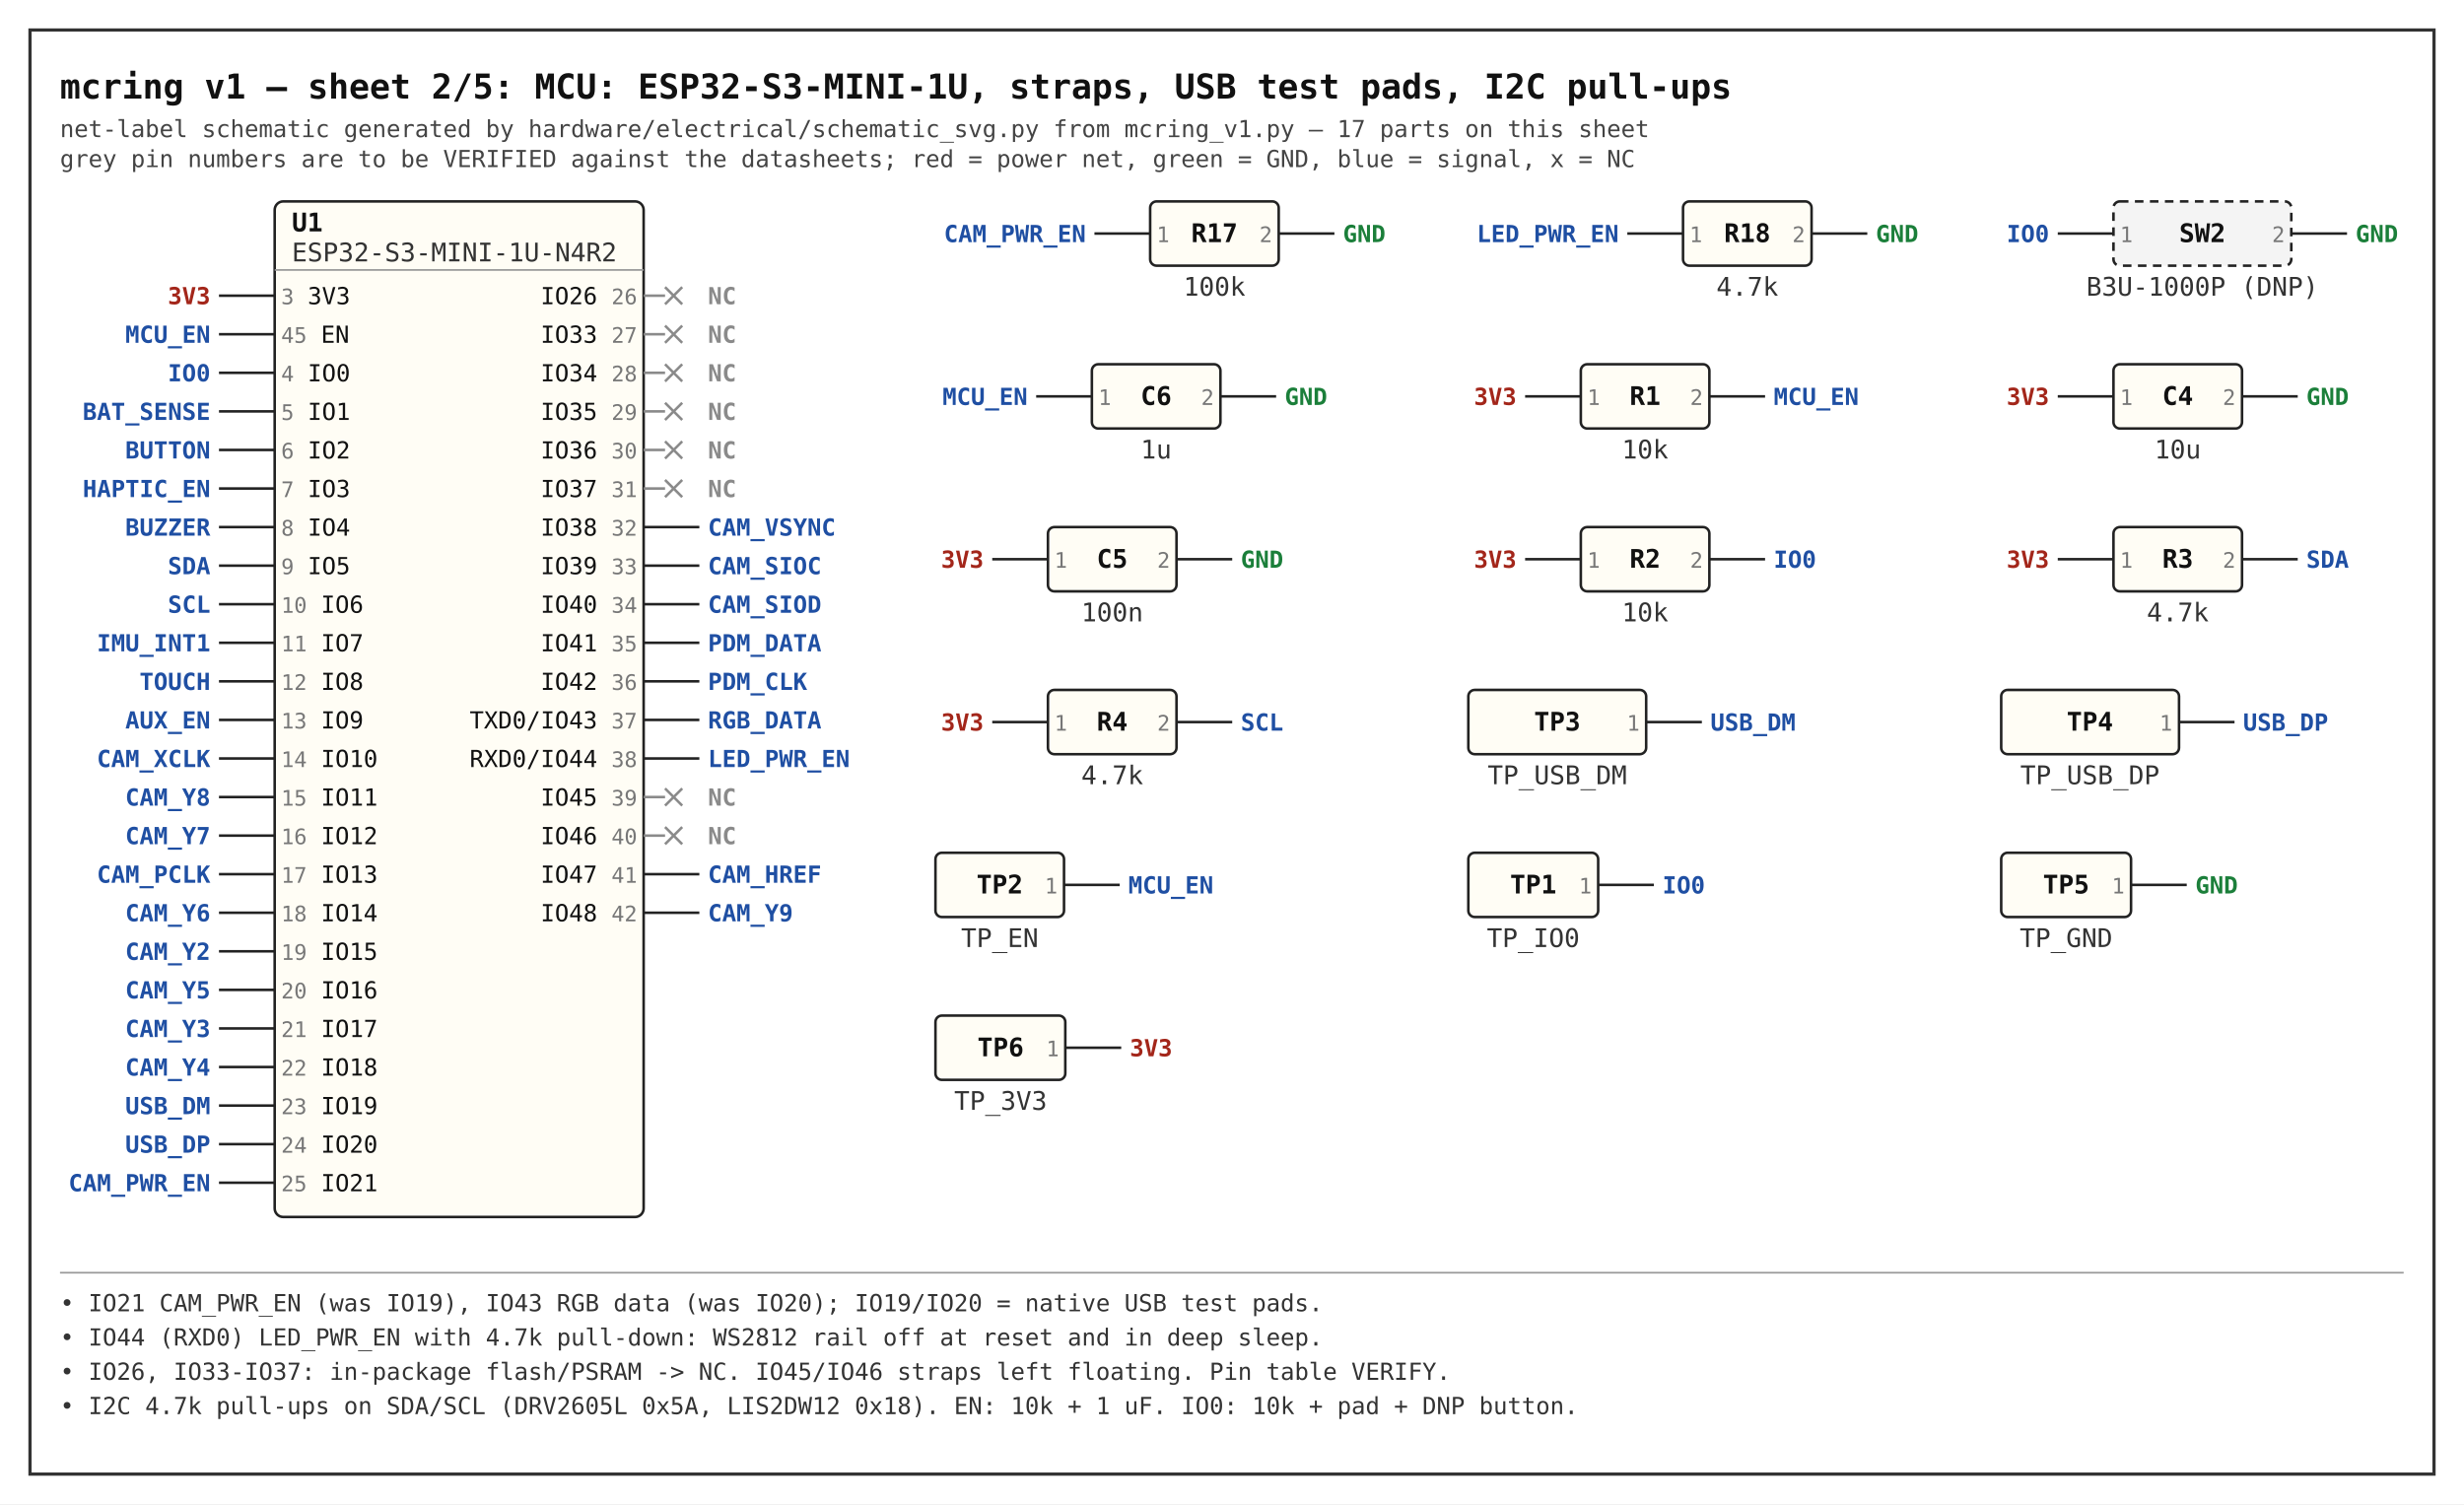
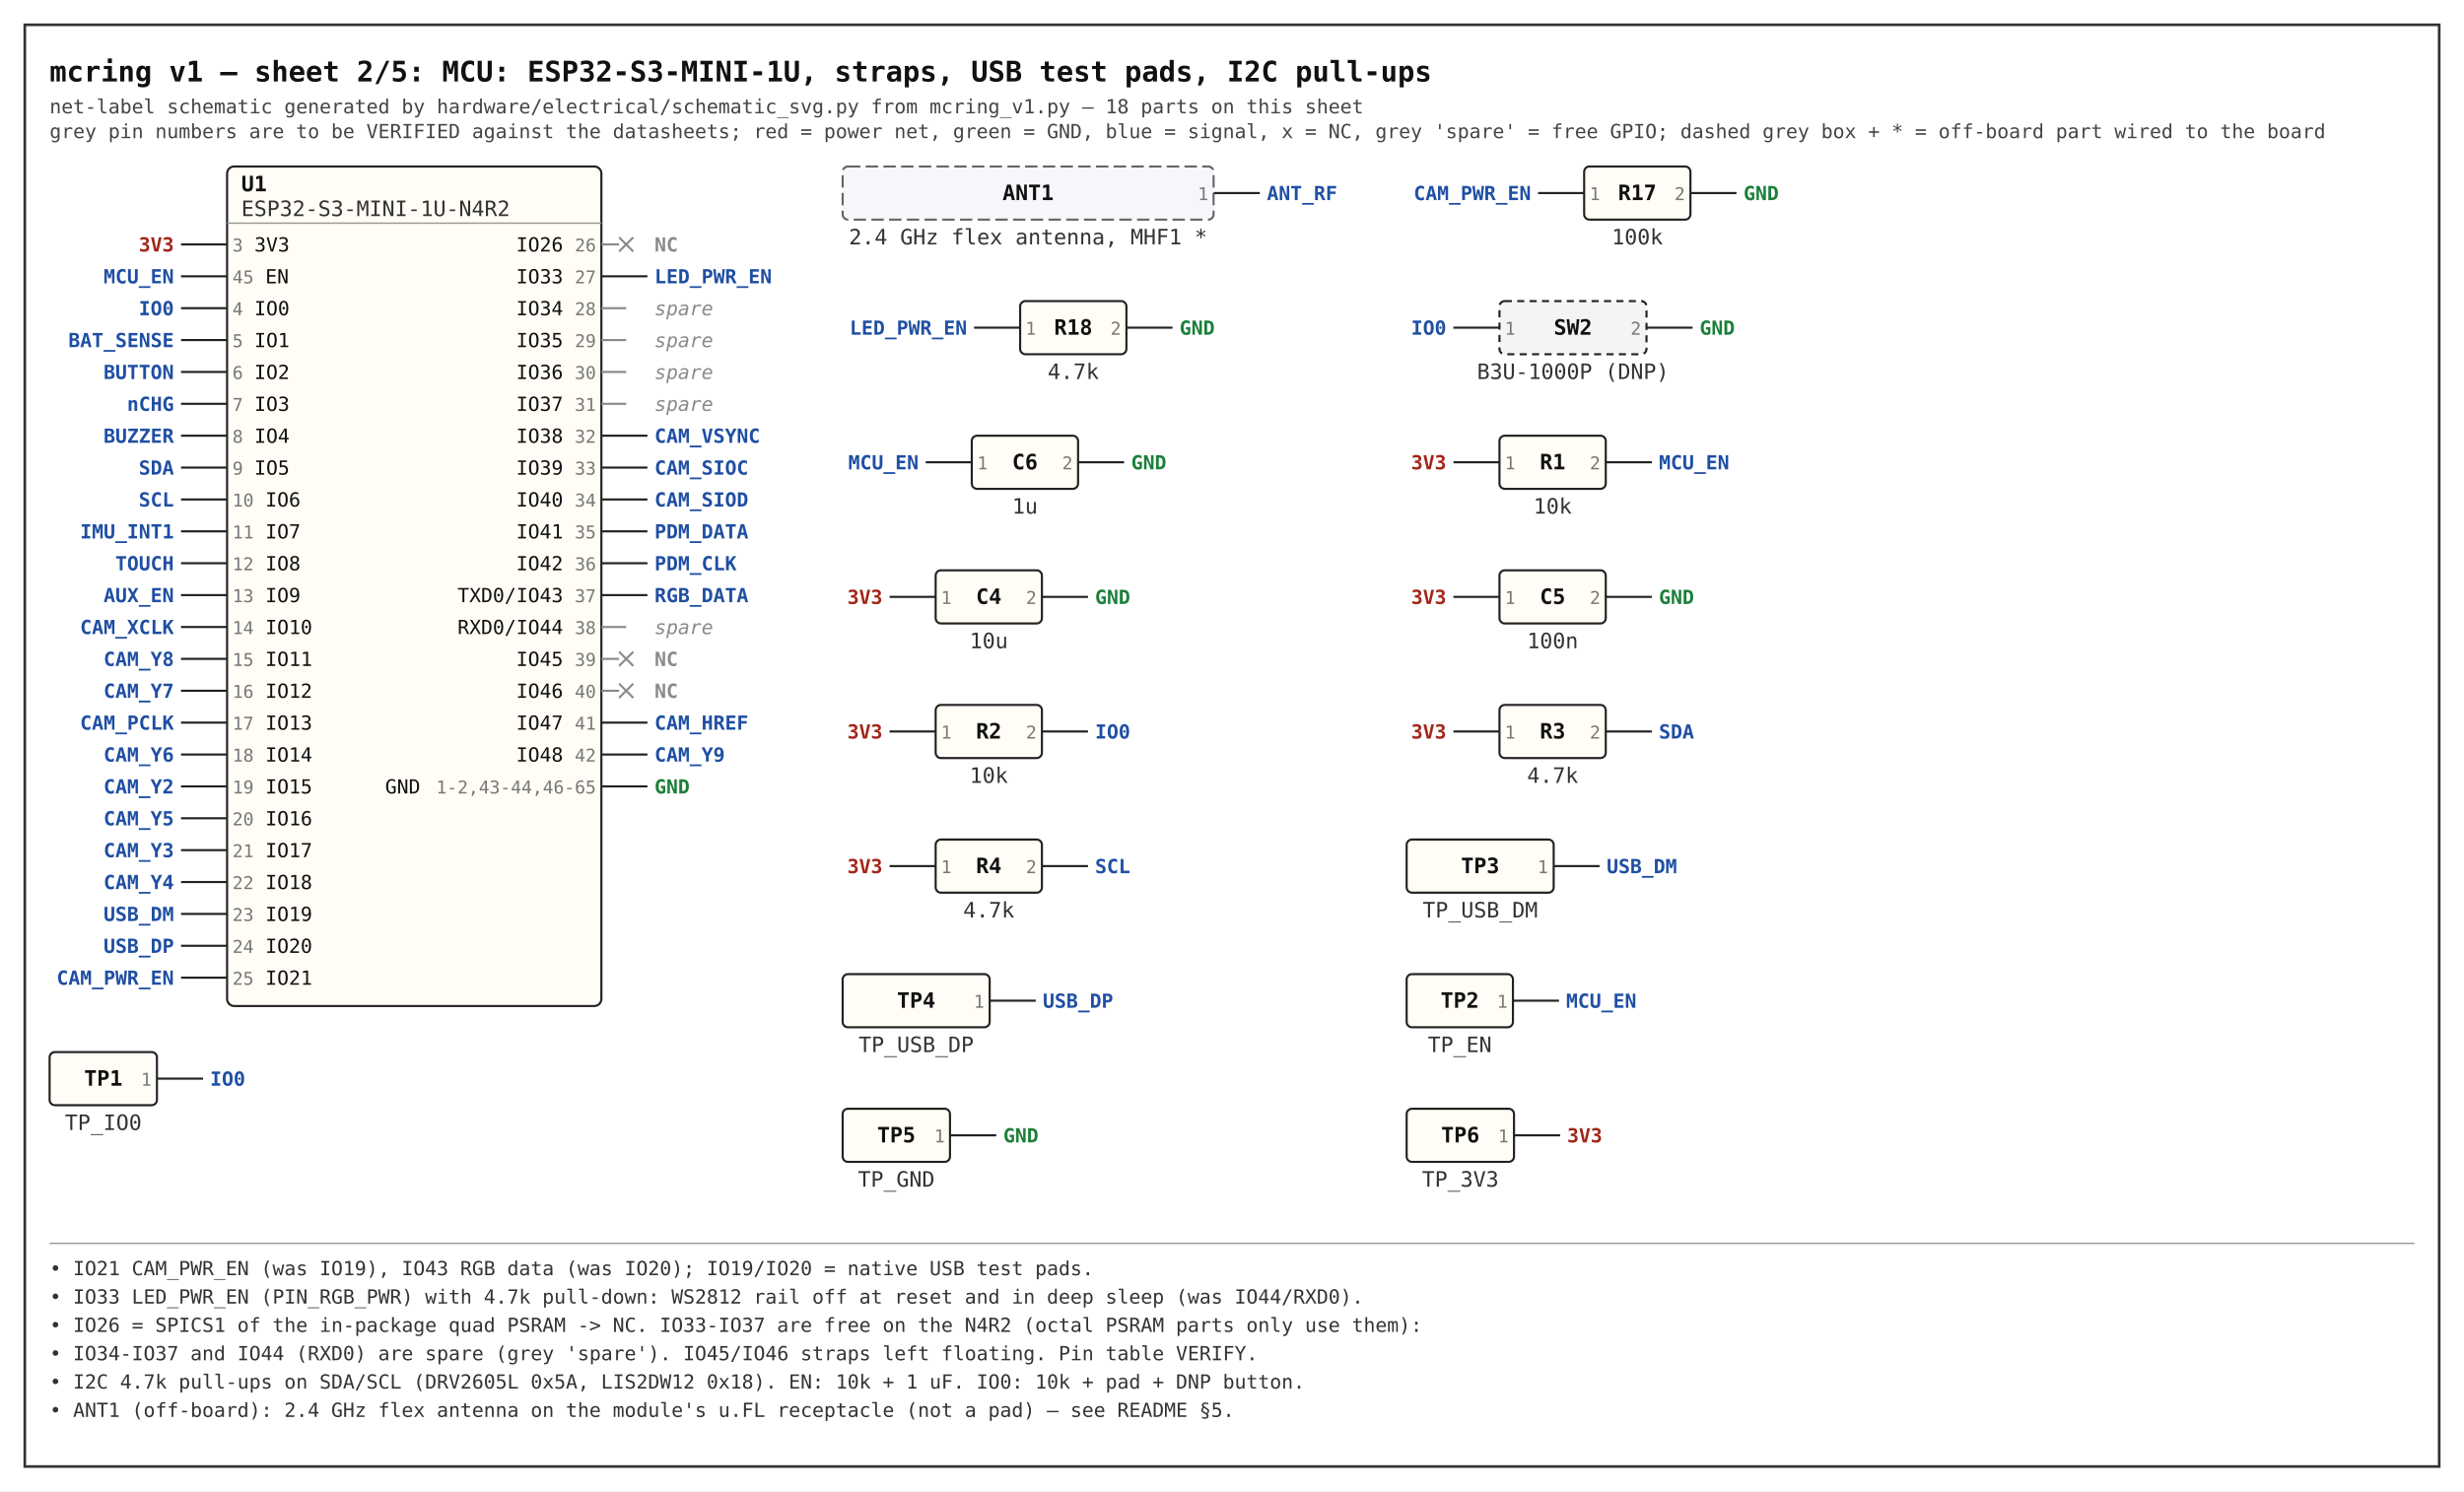
- <svg xmlns="http://www.w3.org/2000/svg" width="1150" height="702" viewBox="0 0 1150 702" font-family="DejaVu Sans Mono, Menlo, Consolas, monospace">
-   <style>.box{fill:#fffdf5;stroke:#222;stroke-width:1.2} .box.dnp{stroke-dasharray:4 3;fill:#f4f4f4}.sep{stroke:#999;stroke-width:0.8} .wire{stroke:#222;stroke-width:1.2} .wire.nc{stroke:#8a8a8a}.ref{font-size:12px;font-weight:bold;fill:#111} .val{font-size:12px;fill:#333}.pin{font-size:11px;fill:#111} .num{font-size:10px;fill:#777}.net{font-size:11px;font-weight:bold} .title{font-size:16px;font-weight:bold;fill:#111}.sub{font-size:11px;fill:#444} .note{font-size:11px;fill:#333}</style>
-   <rect x="0" y="0" width="1150" height="702" fill="#ffffff" />
-   <rect x="14.0" y="14.0" width="1122" height="674" fill="none" stroke="#333" stroke-width="1.5" />
+ <svg xmlns="http://www.w3.org/2000/svg" width="1391" height="842" viewBox="0 0 1391 842" font-family="DejaVu Sans Mono, Menlo, Consolas, monospace">
+   <style>.box{fill:#fffdf5;stroke:#222;stroke-width:1.2} .box.dnp{stroke-dasharray:4 3;fill:#f4f4f4}.box.offboard{stroke-dasharray:7 3;stroke:#666;fill:#f7f7fb} .net.spare{font-weight:normal;font-style:italic}.sep{stroke:#999;stroke-width:0.8} .wire{stroke:#222;stroke-width:1.2} .wire.nc{stroke:#8a8a8a}.ref{font-size:12px;font-weight:bold;fill:#111} .val{font-size:12px;fill:#333}.pin{font-size:11px;fill:#111} .num{font-size:10px;fill:#777}.net{font-size:11px;font-weight:bold} .title{font-size:16px;font-weight:bold;fill:#111}.sub{font-size:11px;fill:#444} .note{font-size:11px;fill:#333}</style>
+   <rect x="0" y="0" width="1391" height="842" fill="#ffffff" />
+   <rect x="14.0" y="14.0" width="1363" height="814" fill="none" stroke="#333" stroke-width="1.5" />
  <text x="28" y="46" class="title">mcring v1 — sheet 2/5: MCU: ESP32-S3-MINI-1U, straps, USB test pads, I2C pull-ups</text>
-   <text x="28" y="64" class="sub">net-label schematic generated by hardware/electrical/schematic_svg.py from mcring_v1.py — 17 parts on this sheet</text>
-   <text x="28" y="78" class="sub">grey pin numbers are to be VERIFIED against the datasheets; red = power net, green = GND, blue = signal, x = NC</text>
-   <rect x="128.2" y="94.0" width="172.2" height="474.0" rx="4" class="box" />
+   <text x="28" y="64" class="sub">net-label schematic generated by hardware/electrical/schematic_svg.py from mcring_v1.py — 18 parts on this sheet</text>
+   <text x="28" y="78" class="sub">grey pin numbers are to be VERIFIED against the datasheets; red = power net, green = GND, blue = signal, x = NC, grey 'spare' = free GPIO; dashed grey box + * = off-board part wired to the board</text>
+   <rect x="128.2" y="94.0" width="211.3" height="474.0" rx="4" class="box" />
  <text x="136.2" y="108.0" class="ref">U1</text>
  <text x="136.2" y="122.0" class="val">ESP32-S3-MINI-1U-N4R2</text>
-   <line x1="128.2" y1="126.0" x2="300.4" y2="126.0" class="sep" />
+   <line x1="128.2" y1="126.0" x2="339.5" y2="126.0" class="sep" />
  <line x1="128.2" y1="138.0" x2="102.2" y2="138.0" class="wire" />
  <text x="98.2" y="142.0" class="net" fill="#a3261a" text-anchor="end">3V3</text>
  <text x="131.2" y="142.0" class="num">3</text>
  <text x="143.6" y="142.0" class="pin">3V3</text>
  <line x1="128.2" y1="156.0" x2="102.2" y2="156.0" class="wire" />
  <text x="98.2" y="160.0" class="net" fill="#1f4fa3" text-anchor="end">MCU_EN</text>
  <text x="131.2" y="160.0" class="num">45</text>
  <text x="149.8" y="160.0" class="pin">EN</text>
  <line x1="128.2" y1="174.0" x2="102.2" y2="174.0" class="wire" />
  <text x="98.2" y="178.0" class="net" fill="#1f4fa3" text-anchor="end">IO0</text>
  <text x="131.2" y="178.0" class="num">4</text>
  <text x="143.6" y="178.0" class="pin">IO0</text>
  <line x1="128.2" y1="192.0" x2="102.2" y2="192.0" class="wire" />
  <text x="98.2" y="196.0" class="net" fill="#1f4fa3" text-anchor="end">BAT_SENSE</text>
  <text x="131.2" y="196.0" class="num">5</text>
  <text x="143.6" y="196.0" class="pin">IO1</text>
  <line x1="128.2" y1="210.0" x2="102.2" y2="210.0" class="wire" />
  <text x="98.2" y="214.0" class="net" fill="#1f4fa3" text-anchor="end">BUTTON</text>
  <text x="131.2" y="214.0" class="num">6</text>
  <text x="143.6" y="214.0" class="pin">IO2</text>
  <line x1="128.2" y1="228.0" x2="102.2" y2="228.0" class="wire" />
-   <text x="98.2" y="232.0" class="net" fill="#1f4fa3" text-anchor="end">HAPTIC_EN</text>
+   <text x="98.2" y="232.0" class="net" fill="#1f4fa3" text-anchor="end">nCHG</text>
  <text x="131.2" y="232.0" class="num">7</text>
  <text x="143.6" y="232.0" class="pin">IO3</text>
  <line x1="128.2" y1="246.0" x2="102.2" y2="246.0" class="wire" />
  <text x="98.2" y="250.0" class="net" fill="#1f4fa3" text-anchor="end">BUZZER</text>
  <text x="131.2" y="250.0" class="num">8</text>
  <text x="143.6" y="250.0" class="pin">IO4</text>
  <line x1="128.2" y1="264.0" x2="102.2" y2="264.0" class="wire" />
  <text x="98.2" y="268.0" class="net" fill="#1f4fa3" text-anchor="end">SDA</text>
  <text x="131.2" y="268.0" class="num">9</text>
  <text x="143.6" y="268.0" class="pin">IO5</text>
  <line x1="128.2" y1="282.0" x2="102.2" y2="282.0" class="wire" />
  <text x="98.2" y="286.0" class="net" fill="#1f4fa3" text-anchor="end">SCL</text>
  <text x="131.2" y="286.0" class="num">10</text>
  <text x="149.8" y="286.0" class="pin">IO6</text>
  <line x1="128.2" y1="300.0" x2="102.2" y2="300.0" class="wire" />
  <text x="98.2" y="304.0" class="net" fill="#1f4fa3" text-anchor="end">IMU_INT1</text>
  <text x="131.2" y="304.0" class="num">11</text>
  <text x="149.8" y="304.0" class="pin">IO7</text>
  <line x1="128.2" y1="318.0" x2="102.2" y2="318.0" class="wire" />
  <text x="98.2" y="322.0" class="net" fill="#1f4fa3" text-anchor="end">TOUCH</text>
  <text x="131.2" y="322.0" class="num">12</text>
  <text x="149.8" y="322.0" class="pin">IO8</text>
  <line x1="128.2" y1="336.0" x2="102.2" y2="336.0" class="wire" />
  <text x="98.2" y="340.0" class="net" fill="#1f4fa3" text-anchor="end">AUX_EN</text>
  <text x="131.2" y="340.0" class="num">13</text>
  <text x="149.8" y="340.0" class="pin">IO9</text>
  <line x1="128.2" y1="354.0" x2="102.2" y2="354.0" class="wire" />
  <text x="98.2" y="358.0" class="net" fill="#1f4fa3" text-anchor="end">CAM_XCLK</text>
  <text x="131.2" y="358.0" class="num">14</text>
  <text x="149.8" y="358.0" class="pin">IO10</text>
  <line x1="128.2" y1="372.0" x2="102.2" y2="372.0" class="wire" />
  <text x="98.2" y="376.0" class="net" fill="#1f4fa3" text-anchor="end">CAM_Y8</text>
  <text x="131.2" y="376.0" class="num">15</text>
  <text x="149.8" y="376.0" class="pin">IO11</text>
  <line x1="128.2" y1="390.0" x2="102.2" y2="390.0" class="wire" />
  <text x="98.2" y="394.0" class="net" fill="#1f4fa3" text-anchor="end">CAM_Y7</text>
  <text x="131.2" y="394.0" class="num">16</text>
  <text x="149.8" y="394.0" class="pin">IO12</text>
  <line x1="128.2" y1="408.0" x2="102.2" y2="408.0" class="wire" />
  <text x="98.2" y="412.0" class="net" fill="#1f4fa3" text-anchor="end">CAM_PCLK</text>
  <text x="131.2" y="412.0" class="num">17</text>
  <text x="149.8" y="412.0" class="pin">IO13</text>
  <line x1="128.2" y1="426.0" x2="102.2" y2="426.0" class="wire" />
  <text x="98.2" y="430.0" class="net" fill="#1f4fa3" text-anchor="end">CAM_Y6</text>
  <text x="131.2" y="430.0" class="num">18</text>
  <text x="149.8" y="430.0" class="pin">IO14</text>
  <line x1="128.2" y1="444.0" x2="102.2" y2="444.0" class="wire" />
  <text x="98.2" y="448.0" class="net" fill="#1f4fa3" text-anchor="end">CAM_Y2</text>
  <text x="131.2" y="448.0" class="num">19</text>
  <text x="149.8" y="448.0" class="pin">IO15</text>
  <line x1="128.2" y1="462.0" x2="102.2" y2="462.0" class="wire" />
  <text x="98.2" y="466.0" class="net" fill="#1f4fa3" text-anchor="end">CAM_Y5</text>
  <text x="131.2" y="466.0" class="num">20</text>
  <text x="149.8" y="466.0" class="pin">IO16</text>
  <line x1="128.2" y1="480.0" x2="102.2" y2="480.0" class="wire" />
  <text x="98.2" y="484.0" class="net" fill="#1f4fa3" text-anchor="end">CAM_Y3</text>
  <text x="131.2" y="484.0" class="num">21</text>
  <text x="149.8" y="484.0" class="pin">IO17</text>
  <line x1="128.2" y1="498.0" x2="102.2" y2="498.0" class="wire" />
  <text x="98.2" y="502.0" class="net" fill="#1f4fa3" text-anchor="end">CAM_Y4</text>
  <text x="131.2" y="502.0" class="num">22</text>
  <text x="149.8" y="502.0" class="pin">IO18</text>
  <line x1="128.2" y1="516.0" x2="102.2" y2="516.0" class="wire" />
  <text x="98.2" y="520.0" class="net" fill="#1f4fa3" text-anchor="end">USB_DM</text>
  <text x="131.2" y="520.0" class="num">23</text>
  <text x="149.8" y="520.0" class="pin">IO19</text>
  <line x1="128.2" y1="534.0" x2="102.2" y2="534.0" class="wire" />
  <text x="98.2" y="538.0" class="net" fill="#1f4fa3" text-anchor="end">USB_DP</text>
  <text x="131.2" y="538.0" class="num">24</text>
  <text x="149.8" y="538.0" class="pin">IO20</text>
  <line x1="128.2" y1="552.0" x2="102.2" y2="552.0" class="wire" />
  <text x="98.2" y="556.0" class="net" fill="#1f4fa3" text-anchor="end">CAM_PWR_EN</text>
  <text x="131.2" y="556.0" class="num">25</text>
  <text x="149.8" y="556.0" class="pin">IO21</text>
-   <line x1="300.4" y1="138.0" x2="310.4" y2="138.0" class="wire nc" />
-   <line x1="310.4" y1="134.0" x2="318.4" y2="142.0" class="wire nc" />
-   <line x1="310.4" y1="142.0" x2="318.4" y2="134.0" class="wire nc" />
-   <text x="330.4" y="142.0" class="net" fill="#8a8a8a" text-anchor="start">NC</text>
-   <text x="297.4" y="142.0" class="num" text-anchor="end">26</text>
-   <text x="278.8" y="142.0" class="pin" text-anchor="end">IO26</text>
-   <line x1="300.4" y1="156.0" x2="310.4" y2="156.0" class="wire nc" />
-   <line x1="310.4" y1="152.0" x2="318.4" y2="160.0" class="wire nc" />
-   <line x1="310.4" y1="160.0" x2="318.4" y2="152.0" class="wire nc" />
-   <text x="330.4" y="160.0" class="net" fill="#8a8a8a" text-anchor="start">NC</text>
-   <text x="297.4" y="160.0" class="num" text-anchor="end">27</text>
-   <text x="278.8" y="160.0" class="pin" text-anchor="end">IO33</text>
-   <line x1="300.4" y1="174.0" x2="310.4" y2="174.0" class="wire nc" />
-   <line x1="310.4" y1="170.0" x2="318.4" y2="178.0" class="wire nc" />
-   <line x1="310.4" y1="178.0" x2="318.4" y2="170.0" class="wire nc" />
-   <text x="330.4" y="178.0" class="net" fill="#8a8a8a" text-anchor="start">NC</text>
-   <text x="297.4" y="178.0" class="num" text-anchor="end">28</text>
-   <text x="278.8" y="178.0" class="pin" text-anchor="end">IO34</text>
-   <line x1="300.4" y1="192.0" x2="310.4" y2="192.0" class="wire nc" />
-   <line x1="310.4" y1="188.0" x2="318.4" y2="196.0" class="wire nc" />
-   <line x1="310.4" y1="196.0" x2="318.4" y2="188.0" class="wire nc" />
-   <text x="330.4" y="196.0" class="net" fill="#8a8a8a" text-anchor="start">NC</text>
-   <text x="297.4" y="196.0" class="num" text-anchor="end">29</text>
-   <text x="278.8" y="196.0" class="pin" text-anchor="end">IO35</text>
-   <line x1="300.4" y1="210.0" x2="310.4" y2="210.0" class="wire nc" />
-   <line x1="310.4" y1="206.0" x2="318.4" y2="214.0" class="wire nc" />
-   <line x1="310.4" y1="214.0" x2="318.4" y2="206.0" class="wire nc" />
-   <text x="330.4" y="214.0" class="net" fill="#8a8a8a" text-anchor="start">NC</text>
-   <text x="297.4" y="214.0" class="num" text-anchor="end">30</text>
-   <text x="278.8" y="214.0" class="pin" text-anchor="end">IO36</text>
-   <line x1="300.4" y1="228.0" x2="310.4" y2="228.0" class="wire nc" />
-   <line x1="310.4" y1="224.0" x2="318.4" y2="232.0" class="wire nc" />
-   <line x1="310.4" y1="232.0" x2="318.4" y2="224.0" class="wire nc" />
-   <text x="330.4" y="232.0" class="net" fill="#8a8a8a" text-anchor="start">NC</text>
-   <text x="297.4" y="232.0" class="num" text-anchor="end">31</text>
-   <text x="278.8" y="232.0" class="pin" text-anchor="end">IO37</text>
-   <line x1="300.4" y1="246.0" x2="326.4" y2="246.0" class="wire" />
-   <text x="330.4" y="250.0" class="net" fill="#1f4fa3" text-anchor="start">CAM_VSYNC</text>
-   <text x="297.4" y="250.0" class="num" text-anchor="end">32</text>
-   <text x="278.8" y="250.0" class="pin" text-anchor="end">IO38</text>
-   <line x1="300.4" y1="264.0" x2="326.4" y2="264.0" class="wire" />
-   <text x="330.4" y="268.0" class="net" fill="#1f4fa3" text-anchor="start">CAM_SIOC</text>
-   <text x="297.4" y="268.0" class="num" text-anchor="end">33</text>
-   <text x="278.8" y="268.0" class="pin" text-anchor="end">IO39</text>
-   <line x1="300.4" y1="282.0" x2="326.4" y2="282.0" class="wire" />
-   <text x="330.4" y="286.0" class="net" fill="#1f4fa3" text-anchor="start">CAM_SIOD</text>
-   <text x="297.4" y="286.0" class="num" text-anchor="end">34</text>
-   <text x="278.8" y="286.0" class="pin" text-anchor="end">IO40</text>
-   <line x1="300.4" y1="300.0" x2="326.4" y2="300.0" class="wire" />
-   <text x="330.4" y="304.0" class="net" fill="#1f4fa3" text-anchor="start">PDM_DATA</text>
-   <text x="297.4" y="304.0" class="num" text-anchor="end">35</text>
-   <text x="278.8" y="304.0" class="pin" text-anchor="end">IO41</text>
-   <line x1="300.4" y1="318.0" x2="326.4" y2="318.0" class="wire" />
-   <text x="330.4" y="322.0" class="net" fill="#1f4fa3" text-anchor="start">PDM_CLK</text>
-   <text x="297.4" y="322.0" class="num" text-anchor="end">36</text>
-   <text x="278.8" y="322.0" class="pin" text-anchor="end">IO42</text>
-   <line x1="300.4" y1="336.0" x2="326.4" y2="336.0" class="wire" />
-   <text x="330.4" y="340.0" class="net" fill="#1f4fa3" text-anchor="start">RGB_DATA</text>
-   <text x="297.4" y="340.0" class="num" text-anchor="end">37</text>
-   <text x="278.8" y="340.0" class="pin" text-anchor="end">TXD0/IO43</text>
-   <line x1="300.4" y1="354.0" x2="326.4" y2="354.0" class="wire" />
-   <text x="330.4" y="358.0" class="net" fill="#1f4fa3" text-anchor="start">LED_PWR_EN</text>
-   <text x="297.4" y="358.0" class="num" text-anchor="end">38</text>
-   <text x="278.8" y="358.0" class="pin" text-anchor="end">RXD0/IO44</text>
-   <line x1="300.4" y1="372.0" x2="310.4" y2="372.0" class="wire nc" />
-   <line x1="310.4" y1="368.0" x2="318.4" y2="376.0" class="wire nc" />
-   <line x1="310.4" y1="376.0" x2="318.4" y2="368.0" class="wire nc" />
-   <text x="330.4" y="376.0" class="net" fill="#8a8a8a" text-anchor="start">NC</text>
-   <text x="297.4" y="376.0" class="num" text-anchor="end">39</text>
-   <text x="278.8" y="376.0" class="pin" text-anchor="end">IO45</text>
-   <line x1="300.4" y1="390.0" x2="310.4" y2="390.0" class="wire nc" />
-   <line x1="310.4" y1="386.0" x2="318.4" y2="394.0" class="wire nc" />
-   <line x1="310.4" y1="394.0" x2="318.4" y2="386.0" class="wire nc" />
-   <text x="330.4" y="394.0" class="net" fill="#8a8a8a" text-anchor="start">NC</text>
-   <text x="297.4" y="394.0" class="num" text-anchor="end">40</text>
-   <text x="278.8" y="394.0" class="pin" text-anchor="end">IO46</text>
-   <line x1="300.4" y1="408.0" x2="326.4" y2="408.0" class="wire" />
-   <text x="330.4" y="412.0" class="net" fill="#1f4fa3" text-anchor="start">CAM_HREF</text>
-   <text x="297.4" y="412.0" class="num" text-anchor="end">41</text>
-   <text x="278.8" y="412.0" class="pin" text-anchor="end">IO47</text>
-   <line x1="300.4" y1="426.0" x2="326.4" y2="426.0" class="wire" />
-   <text x="330.4" y="430.0" class="net" fill="#1f4fa3" text-anchor="start">CAM_Y9</text>
-   <text x="297.4" y="430.0" class="num" text-anchor="end">42</text>
-   <text x="278.8" y="430.0" class="pin" text-anchor="end">IO48</text>
-   <rect x="737.8" y="170.0" width="60.0" height="30" rx="3" class="box" />
-   <text x="767.8" y="189.0" class="ref" text-anchor="middle">R1</text>
-   <text x="767.8" y="214.0" class="val" text-anchor="middle">10k</text>
-   <line x1="737.8" y1="185.0" x2="711.8" y2="185.0" class="wire" />
-   <text x="707.8" y="189.0" class="net" fill="#a3261a" text-anchor="end">3V3</text>
-   <text x="740.8" y="189.0" class="num">1</text>
-   <line x1="797.8" y1="185.0" x2="823.8" y2="185.0" class="wire" />
-   <text x="827.8" y="189.0" class="net" fill="#1f4fa3" text-anchor="start">MCU_EN</text>
-   <text x="794.8" y="189.0" class="num" text-anchor="end">2</text>
-   <rect x="509.6" y="170.0" width="60.0" height="30" rx="3" class="box" />
-   <text x="539.6" y="189.0" class="ref" text-anchor="middle">C6</text>
-   <text x="539.6" y="214.0" class="val" text-anchor="middle">1u</text>
-   <line x1="509.6" y1="185.0" x2="483.6" y2="185.0" class="wire" />
-   <text x="479.6" y="189.0" class="net" fill="#1f4fa3" text-anchor="end">MCU_EN</text>
-   <text x="512.6" y="189.0" class="num">1</text>
-   <line x1="569.6" y1="185.0" x2="595.6" y2="185.0" class="wire" />
-   <text x="599.6" y="189.0" class="net" fill="#1b7f3a" text-anchor="start">GND</text>
-   <text x="566.6" y="189.0" class="num" text-anchor="end">2</text>
-   <rect x="737.8" y="246.0" width="60.0" height="30" rx="3" class="box" />
-   <text x="767.8" y="265.0" class="ref" text-anchor="middle">R2</text>
-   <text x="767.8" y="290.0" class="val" text-anchor="middle">10k</text>
-   <line x1="737.8" y1="261.0" x2="711.8" y2="261.0" class="wire" />
-   <text x="707.8" y="265.0" class="net" fill="#a3261a" text-anchor="end">3V3</text>
-   <text x="740.8" y="265.0" class="num">1</text>
-   <line x1="797.8" y1="261.0" x2="823.8" y2="261.0" class="wire" />
-   <text x="827.8" y="265.0" class="net" fill="#1f4fa3" text-anchor="start">IO0</text>
-   <text x="794.8" y="265.0" class="num" text-anchor="end">2</text>
-   <rect x="986.4" y="170.0" width="60.0" height="30" rx="3" class="box" />
-   <text x="1016.4" y="189.0" class="ref" text-anchor="middle">C4</text>
-   <text x="1016.4" y="214.0" class="val" text-anchor="middle">10u</text>
-   <line x1="986.4" y1="185.0" x2="960.4" y2="185.0" class="wire" />
-   <text x="956.4" y="189.0" class="net" fill="#a3261a" text-anchor="end">3V3</text>
-   <text x="989.4" y="189.0" class="num">1</text>
-   <line x1="1046.4" y1="185.0" x2="1072.4" y2="185.0" class="wire" />
-   <text x="1076.4" y="189.0" class="net" fill="#1b7f3a" text-anchor="start">GND</text>
-   <text x="1043.4" y="189.0" class="num" text-anchor="end">2</text>
-   <rect x="489.1" y="246.0" width="60.0" height="30" rx="3" class="box" />
-   <text x="519.1" y="265.0" class="ref" text-anchor="middle">C5</text>
-   <text x="519.1" y="290.0" class="val" text-anchor="middle">100n</text>
-   <line x1="489.1" y1="261.0" x2="463.1" y2="261.0" class="wire" />
-   <text x="459.1" y="265.0" class="net" fill="#a3261a" text-anchor="end">3V3</text>
-   <text x="492.1" y="265.0" class="num">1</text>
-   <line x1="549.1" y1="261.0" x2="575.1" y2="261.0" class="wire" />
-   <text x="579.1" y="265.0" class="net" fill="#1b7f3a" text-anchor="start">GND</text>
-   <text x="546.1" y="265.0" class="num" text-anchor="end">2</text>
-   <rect x="986.4" y="246.0" width="60.0" height="30" rx="3" class="box" />
-   <text x="1016.4" y="265.0" class="ref" text-anchor="middle">R3</text>
-   <text x="1016.4" y="290.0" class="val" text-anchor="middle">4.7k</text>
-   <line x1="986.4" y1="261.0" x2="960.4" y2="261.0" class="wire" />
-   <text x="956.4" y="265.0" class="net" fill="#a3261a" text-anchor="end">3V3</text>
-   <text x="989.4" y="265.0" class="num">1</text>
-   <line x1="1046.4" y1="261.0" x2="1072.4" y2="261.0" class="wire" />
-   <text x="1076.4" y="265.0" class="net" fill="#1f4fa3" text-anchor="start">SDA</text>
-   <text x="1043.4" y="265.0" class="num" text-anchor="end">2</text>
-   <rect x="489.1" y="322.0" width="60.0" height="30" rx="3" class="box" />
-   <text x="519.1" y="341.0" class="ref" text-anchor="middle">R4</text>
-   <text x="519.1" y="366.0" class="val" text-anchor="middle">4.7k</text>
-   <line x1="489.1" y1="337.0" x2="463.1" y2="337.0" class="wire" />
-   <text x="459.1" y="341.0" class="net" fill="#a3261a" text-anchor="end">3V3</text>
-   <text x="492.1" y="341.0" class="num">1</text>
-   <line x1="549.1" y1="337.0" x2="575.1" y2="337.0" class="wire" />
-   <text x="579.1" y="341.0" class="net" fill="#1f4fa3" text-anchor="start">SCL</text>
-   <text x="546.1" y="341.0" class="num" text-anchor="end">2</text>
-   <rect x="536.8" y="94.0" width="60.0" height="30" rx="3" class="box" />
-   <text x="566.8" y="113.0" class="ref" text-anchor="middle">R17</text>
-   <text x="566.8" y="138.0" class="val" text-anchor="middle">100k</text>
-   <line x1="536.8" y1="109.0" x2="510.8" y2="109.0" class="wire" />
-   <text x="506.8" y="113.0" class="net" fill="#1f4fa3" text-anchor="end">CAM_PWR_EN</text>
-   <text x="539.8" y="113.0" class="num">1</text>
-   <line x1="596.8" y1="109.0" x2="622.8" y2="109.0" class="wire" />
-   <text x="626.8" y="113.0" class="net" fill="#1b7f3a" text-anchor="start">GND</text>
-   <text x="593.8" y="113.0" class="num" text-anchor="end">2</text>
-   <rect x="785.5" y="94.0" width="60.0" height="30" rx="3" class="box" />
-   <text x="815.5" y="113.0" class="ref" text-anchor="middle">R18</text>
-   <text x="815.5" y="138.0" class="val" text-anchor="middle">4.7k</text>
-   <line x1="785.5" y1="109.0" x2="759.5" y2="109.0" class="wire" />
-   <text x="755.5" y="113.0" class="net" fill="#1f4fa3" text-anchor="end">LED_PWR_EN</text>
-   <text x="788.5" y="113.0" class="num">1</text>
-   <line x1="845.5" y1="109.0" x2="871.5" y2="109.0" class="wire" />
-   <text x="875.5" y="113.0" class="net" fill="#1b7f3a" text-anchor="start">GND</text>
-   <text x="842.5" y="113.0" class="num" text-anchor="end">2</text>
-   <rect x="685.3" y="398.0" width="60.6" height="30" rx="3" class="box" />
-   <text x="715.6" y="417.0" class="ref" text-anchor="middle">TP1</text>
-   <text x="715.6" y="442.0" class="val" text-anchor="middle">TP_IO0</text>
-   <line x1="745.9" y1="413.0" x2="771.9" y2="413.0" class="wire" />
-   <text x="775.9" y="417.0" class="net" fill="#1f4fa3" text-anchor="start">IO0</text>
-   <text x="742.9" y="417.0" class="num" text-anchor="end">1</text>
-   <rect x="436.6" y="398.0" width="60.0" height="30" rx="3" class="box" />
-   <text x="466.6" y="417.0" class="ref" text-anchor="middle">TP2</text>
-   <text x="466.6" y="442.0" class="val" text-anchor="middle">TP_EN</text>
-   <line x1="496.6" y1="413.0" x2="522.6" y2="413.0" class="wire" />
-   <text x="526.6" y="417.0" class="net" fill="#1f4fa3" text-anchor="start">MCU_EN</text>
-   <text x="493.6" y="417.0" class="num" text-anchor="end">1</text>
-   <rect x="685.3" y="322.0" width="83.0" height="30" rx="3" class="box" />
-   <text x="726.8" y="341.0" class="ref" text-anchor="middle">TP3</text>
-   <text x="726.8" y="366.0" class="val" text-anchor="middle">TP_USB_DM</text>
-   <line x1="768.3" y1="337.0" x2="794.3" y2="337.0" class="wire" />
-   <text x="798.3" y="341.0" class="net" fill="#1f4fa3" text-anchor="start">USB_DM</text>
-   <text x="765.3" y="341.0" class="num" text-anchor="end">1</text>
-   <rect x="934.0" y="322.0" width="83.0" height="30" rx="3" class="box" />
-   <text x="975.4" y="341.0" class="ref" text-anchor="middle">TP4</text>
-   <text x="975.4" y="366.0" class="val" text-anchor="middle">TP_USB_DP</text>
-   <line x1="1016.9" y1="337.0" x2="1042.9" y2="337.0" class="wire" />
-   <text x="1046.9" y="341.0" class="net" fill="#1f4fa3" text-anchor="start">USB_DP</text>
-   <text x="1013.9" y="341.0" class="num" text-anchor="end">1</text>
-   <rect x="934.0" y="398.0" width="60.6" height="30" rx="3" class="box" />
-   <text x="964.3" y="417.0" class="ref" text-anchor="middle">TP5</text>
-   <text x="964.3" y="442.0" class="val" text-anchor="middle">TP_GND</text>
-   <line x1="994.6" y1="413.0" x2="1020.6" y2="413.0" class="wire" />
-   <text x="1024.6" y="417.0" class="net" fill="#1b7f3a" text-anchor="start">GND</text>
-   <text x="991.6" y="417.0" class="num" text-anchor="end">1</text>
-   <rect x="436.6" y="474.0" width="60.6" height="30" rx="3" class="box" />
-   <text x="467.0" y="493.0" class="ref" text-anchor="middle">TP6</text>
-   <text x="467.0" y="518.0" class="val" text-anchor="middle">TP_3V3</text>
-   <line x1="497.3" y1="489.0" x2="523.3" y2="489.0" class="wire" />
-   <text x="527.3" y="493.0" class="net" fill="#a3261a" text-anchor="start">3V3</text>
-   <text x="494.3" y="493.0" class="num" text-anchor="end">1</text>
-   <rect x="986.4" y="94.0" width="83.0" height="30" rx="3" class="box dnp" />
-   <text x="1027.9" y="113.0" class="ref" text-anchor="middle">SW2</text>
-   <text x="1027.9" y="138.0" class="val" text-anchor="middle">B3U-1000P (DNP)</text>
-   <line x1="986.4" y1="109.0" x2="960.4" y2="109.0" class="wire" />
-   <text x="956.4" y="113.0" class="net" fill="#1f4fa3" text-anchor="end">IO0</text>
-   <text x="989.4" y="113.0" class="num">1</text>
-   <line x1="1069.4" y1="109.0" x2="1095.4" y2="109.0" class="wire" />
-   <text x="1099.4" y="113.0" class="net" fill="#1b7f3a" text-anchor="start">GND</text>
-   <text x="1066.4" y="113.0" class="num" text-anchor="end">2</text>
-   <line x1="28" y1="594.0" x2="1121.84" y2="594.0" class="sep" />
-   <text x="28" y="612.0" class="note">• IO21 CAM_PWR_EN (was IO19), IO43 RGB data (was IO20); IO19/IO20 = native USB test pads.</text>
-   <text x="28" y="628.0" class="note">• IO44 (RXD0) LED_PWR_EN with 4.7k pull-down: WS2812 rail off at reset and in deep sleep.</text>
-   <text x="28" y="644.0" class="note">• IO26, IO33-IO37: in-package flash/PSRAM -&gt; NC. IO45/IO46 straps left floating. Pin table VERIFY.</text>
-   <text x="28" y="660.0" class="note">• I2C 4.7k pull-ups on SDA/SCL (DRV2605L 0x5A, LIS2DW12 0x18). EN: 10k + 1 uF. IO0: 10k + pad + DNP button.</text>
+   <line x1="339.5" y1="138.0" x2="349.5" y2="138.0" class="wire nc" />
+   <line x1="349.5" y1="134.0" x2="357.5" y2="142.0" class="wire nc" />
+   <line x1="349.5" y1="142.0" x2="357.5" y2="134.0" class="wire nc" />
+   <text x="369.5" y="142.0" class="net" fill="#8a8a8a" text-anchor="start">NC</text>
+   <text x="336.5" y="142.0" class="num" text-anchor="end">26</text>
+   <text x="317.9" y="142.0" class="pin" text-anchor="end">IO26</text>
+   <line x1="339.5" y1="156.0" x2="365.5" y2="156.0" class="wire" />
+   <text x="369.5" y="160.0" class="net" fill="#1f4fa3" text-anchor="start">LED_PWR_EN</text>
+   <text x="336.5" y="160.0" class="num" text-anchor="end">27</text>
+   <text x="317.9" y="160.0" class="pin" text-anchor="end">IO33</text>
+   <line x1="339.5" y1="174.0" x2="353.5" y2="174.0" class="wire nc" />
+   <text x="369.5" y="178.0" class="net spare" fill="#8a8a8a" text-anchor="start">spare</text>
+   <text x="336.5" y="178.0" class="num" text-anchor="end">28</text>
+   <text x="317.9" y="178.0" class="pin" text-anchor="end">IO34</text>
+   <line x1="339.5" y1="192.0" x2="353.5" y2="192.0" class="wire nc" />
+   <text x="369.5" y="196.0" class="net spare" fill="#8a8a8a" text-anchor="start">spare</text>
+   <text x="336.5" y="196.0" class="num" text-anchor="end">29</text>
+   <text x="317.9" y="196.0" class="pin" text-anchor="end">IO35</text>
+   <line x1="339.5" y1="210.0" x2="353.5" y2="210.0" class="wire nc" />
+   <text x="369.5" y="214.0" class="net spare" fill="#8a8a8a" text-anchor="start">spare</text>
+   <text x="336.5" y="214.0" class="num" text-anchor="end">30</text>
+   <text x="317.9" y="214.0" class="pin" text-anchor="end">IO36</text>
+   <line x1="339.5" y1="228.0" x2="353.5" y2="228.0" class="wire nc" />
+   <text x="369.5" y="232.0" class="net spare" fill="#8a8a8a" text-anchor="start">spare</text>
+   <text x="336.5" y="232.0" class="num" text-anchor="end">31</text>
+   <text x="317.9" y="232.0" class="pin" text-anchor="end">IO37</text>
+   <line x1="339.5" y1="246.0" x2="365.5" y2="246.0" class="wire" />
+   <text x="369.5" y="250.0" class="net" fill="#1f4fa3" text-anchor="start">CAM_VSYNC</text>
+   <text x="336.5" y="250.0" class="num" text-anchor="end">32</text>
+   <text x="317.9" y="250.0" class="pin" text-anchor="end">IO38</text>
+   <line x1="339.5" y1="264.0" x2="365.5" y2="264.0" class="wire" />
+   <text x="369.5" y="268.0" class="net" fill="#1f4fa3" text-anchor="start">CAM_SIOC</text>
+   <text x="336.5" y="268.0" class="num" text-anchor="end">33</text>
+   <text x="317.9" y="268.0" class="pin" text-anchor="end">IO39</text>
+   <line x1="339.5" y1="282.0" x2="365.5" y2="282.0" class="wire" />
+   <text x="369.5" y="286.0" class="net" fill="#1f4fa3" text-anchor="start">CAM_SIOD</text>
+   <text x="336.5" y="286.0" class="num" text-anchor="end">34</text>
+   <text x="317.9" y="286.0" class="pin" text-anchor="end">IO40</text>
+   <line x1="339.5" y1="300.0" x2="365.5" y2="300.0" class="wire" />
+   <text x="369.5" y="304.0" class="net" fill="#1f4fa3" text-anchor="start">PDM_DATA</text>
+   <text x="336.5" y="304.0" class="num" text-anchor="end">35</text>
+   <text x="317.9" y="304.0" class="pin" text-anchor="end">IO41</text>
+   <line x1="339.5" y1="318.0" x2="365.5" y2="318.0" class="wire" />
+   <text x="369.5" y="322.0" class="net" fill="#1f4fa3" text-anchor="start">PDM_CLK</text>
+   <text x="336.5" y="322.0" class="num" text-anchor="end">36</text>
+   <text x="317.9" y="322.0" class="pin" text-anchor="end">IO42</text>
+   <line x1="339.5" y1="336.0" x2="365.5" y2="336.0" class="wire" />
+   <text x="369.5" y="340.0" class="net" fill="#1f4fa3" text-anchor="start">RGB_DATA</text>
+   <text x="336.5" y="340.0" class="num" text-anchor="end">37</text>
+   <text x="317.9" y="340.0" class="pin" text-anchor="end">TXD0/IO43</text>
+   <line x1="339.5" y1="354.0" x2="353.5" y2="354.0" class="wire nc" />
+   <text x="369.5" y="358.0" class="net spare" fill="#8a8a8a" text-anchor="start">spare</text>
+   <text x="336.5" y="358.0" class="num" text-anchor="end">38</text>
+   <text x="317.9" y="358.0" class="pin" text-anchor="end">RXD0/IO44</text>
+   <line x1="339.5" y1="372.0" x2="349.5" y2="372.0" class="wire nc" />
+   <line x1="349.5" y1="368.0" x2="357.5" y2="376.0" class="wire nc" />
+   <line x1="349.5" y1="376.0" x2="357.5" y2="368.0" class="wire nc" />
+   <text x="369.5" y="376.0" class="net" fill="#8a8a8a" text-anchor="start">NC</text>
+   <text x="336.5" y="376.0" class="num" text-anchor="end">39</text>
+   <text x="317.9" y="376.0" class="pin" text-anchor="end">IO45</text>
+   <line x1="339.5" y1="390.0" x2="349.5" y2="390.0" class="wire nc" />
+   <line x1="349.5" y1="386.0" x2="357.5" y2="394.0" class="wire nc" />
+   <line x1="349.5" y1="394.0" x2="357.5" y2="386.0" class="wire nc" />
+   <text x="369.5" y="394.0" class="net" fill="#8a8a8a" text-anchor="start">NC</text>
+   <text x="336.5" y="394.0" class="num" text-anchor="end">40</text>
+   <text x="317.9" y="394.0" class="pin" text-anchor="end">IO46</text>
+   <line x1="339.5" y1="408.0" x2="365.5" y2="408.0" class="wire" />
+   <text x="369.5" y="412.0" class="net" fill="#1f4fa3" text-anchor="start">CAM_HREF</text>
+   <text x="336.5" y="412.0" class="num" text-anchor="end">41</text>
+   <text x="317.9" y="412.0" class="pin" text-anchor="end">IO47</text>
+   <line x1="339.5" y1="426.0" x2="365.5" y2="426.0" class="wire" />
+   <text x="369.5" y="430.0" class="net" fill="#1f4fa3" text-anchor="start">CAM_Y9</text>
+   <text x="336.5" y="430.0" class="num" text-anchor="end">42</text>
+   <text x="317.9" y="430.0" class="pin" text-anchor="end">IO48</text>
+   <line x1="339.5" y1="444.0" x2="365.5" y2="444.0" class="wire" />
+   <text x="369.5" y="448.0" class="net" fill="#1b7f3a" text-anchor="start">GND</text>
+   <text x="336.5" y="448.0" class="num" text-anchor="end">1-2,43-44,46-65</text>
+   <text x="237.3" y="448.0" class="pin" text-anchor="end">GND</text>
+   <rect x="475.7" y="94.0" width="209.4" height="30" rx="3" class="box offboard" />
+   <text x="580.4" y="113.0" class="ref" text-anchor="middle">ANT1</text>
+   <text x="580.4" y="138.0" class="val" text-anchor="middle">2.4 GHz flex antenna, MHF1 *</text>
+   <line x1="685.2" y1="109.0" x2="711.2" y2="109.0" class="wire" />
+   <text x="715.2" y="113.0" class="net" fill="#1f4fa3" text-anchor="start">ANT_RF</text>
+   <text x="682.2" y="113.0" class="num" text-anchor="end">1</text>
+   <rect x="846.5" y="246.0" width="60.0" height="30" rx="3" class="box" />
+   <text x="876.5" y="265.0" class="ref" text-anchor="middle">R1</text>
+   <text x="876.5" y="290.0" class="val" text-anchor="middle">10k</text>
+   <line x1="846.5" y1="261.0" x2="820.5" y2="261.0" class="wire" />
+   <text x="816.5" y="265.0" class="net" fill="#a3261a" text-anchor="end">3V3</text>
+   <text x="849.5" y="265.0" class="num">1</text>
+   <line x1="906.5" y1="261.0" x2="932.5" y2="261.0" class="wire" />
+   <text x="936.5" y="265.0" class="net" fill="#1f4fa3" text-anchor="start">MCU_EN</text>
+   <text x="903.5" y="265.0" class="num" text-anchor="end">2</text>
+   <rect x="548.6" y="246.0" width="60.0" height="30" rx="3" class="box" />
+   <text x="578.6" y="265.0" class="ref" text-anchor="middle">C6</text>
+   <text x="578.6" y="290.0" class="val" text-anchor="middle">1u</text>
+   <line x1="548.6" y1="261.0" x2="522.6" y2="261.0" class="wire" />
+   <text x="518.6" y="265.0" class="net" fill="#1f4fa3" text-anchor="end">MCU_EN</text>
+   <text x="551.6" y="265.0" class="num">1</text>
+   <line x1="608.6" y1="261.0" x2="634.6" y2="261.0" class="wire" />
+   <text x="638.6" y="265.0" class="net" fill="#1b7f3a" text-anchor="start">GND</text>
+   <text x="605.6" y="265.0" class="num" text-anchor="end">2</text>
+   <rect x="528.2" y="398.0" width="60.0" height="30" rx="3" class="box" />
+   <text x="558.2" y="417.0" class="ref" text-anchor="middle">R2</text>
+   <text x="558.2" y="442.0" class="val" text-anchor="middle">10k</text>
+   <line x1="528.2" y1="413.0" x2="502.2" y2="413.0" class="wire" />
+   <text x="498.2" y="417.0" class="net" fill="#a3261a" text-anchor="end">3V3</text>
+   <text x="531.2" y="417.0" class="num">1</text>
+   <line x1="588.2" y1="413.0" x2="614.2" y2="413.0" class="wire" />
+   <text x="618.2" y="417.0" class="net" fill="#1f4fa3" text-anchor="start">IO0</text>
+   <text x="585.2" y="417.0" class="num" text-anchor="end">2</text>
+   <rect x="528.2" y="322.0" width="60.0" height="30" rx="3" class="box" />
+   <text x="558.2" y="341.0" class="ref" text-anchor="middle">C4</text>
+   <text x="558.2" y="366.0" class="val" text-anchor="middle">10u</text>
+   <line x1="528.2" y1="337.0" x2="502.2" y2="337.0" class="wire" />
+   <text x="498.2" y="341.0" class="net" fill="#a3261a" text-anchor="end">3V3</text>
+   <text x="531.2" y="341.0" class="num">1</text>
+   <line x1="588.2" y1="337.0" x2="614.2" y2="337.0" class="wire" />
+   <text x="618.2" y="341.0" class="net" fill="#1b7f3a" text-anchor="start">GND</text>
+   <text x="585.2" y="341.0" class="num" text-anchor="end">2</text>
+   <rect x="846.5" y="322.0" width="60.0" height="30" rx="3" class="box" />
+   <text x="876.5" y="341.0" class="ref" text-anchor="middle">C5</text>
+   <text x="876.5" y="366.0" class="val" text-anchor="middle">100n</text>
+   <line x1="846.5" y1="337.0" x2="820.5" y2="337.0" class="wire" />
+   <text x="816.5" y="341.0" class="net" fill="#a3261a" text-anchor="end">3V3</text>
+   <text x="849.5" y="341.0" class="num">1</text>
+   <line x1="906.5" y1="337.0" x2="932.5" y2="337.0" class="wire" />
+   <text x="936.5" y="341.0" class="net" fill="#1b7f3a" text-anchor="start">GND</text>
+   <text x="903.5" y="341.0" class="num" text-anchor="end">2</text>
+   <rect x="846.5" y="398.0" width="60.0" height="30" rx="3" class="box" />
+   <text x="876.5" y="417.0" class="ref" text-anchor="middle">R3</text>
+   <text x="876.5" y="442.0" class="val" text-anchor="middle">4.7k</text>
+   <line x1="846.5" y1="413.0" x2="820.5" y2="413.0" class="wire" />
+   <text x="816.5" y="417.0" class="net" fill="#a3261a" text-anchor="end">3V3</text>
+   <text x="849.5" y="417.0" class="num">1</text>
+   <line x1="906.5" y1="413.0" x2="932.5" y2="413.0" class="wire" />
+   <text x="936.5" y="417.0" class="net" fill="#1f4fa3" text-anchor="start">SDA</text>
+   <text x="903.5" y="417.0" class="num" text-anchor="end">2</text>
+   <rect x="528.2" y="474.0" width="60.0" height="30" rx="3" class="box" />
+   <text x="558.2" y="493.0" class="ref" text-anchor="middle">R4</text>
+   <text x="558.2" y="518.0" class="val" text-anchor="middle">4.7k</text>
+   <line x1="528.2" y1="489.0" x2="502.2" y2="489.0" class="wire" />
+   <text x="498.2" y="493.0" class="net" fill="#a3261a" text-anchor="end">3V3</text>
+   <text x="531.2" y="493.0" class="num">1</text>
+   <line x1="588.2" y1="489.0" x2="614.2" y2="489.0" class="wire" />
+   <text x="618.2" y="493.0" class="net" fill="#1f4fa3" text-anchor="start">SCL</text>
+   <text x="585.2" y="493.0" class="num" text-anchor="end">2</text>
+   <rect x="894.3" y="94.0" width="60.0" height="30" rx="3" class="box" />
+   <text x="924.3" y="113.0" class="ref" text-anchor="middle">R17</text>
+   <text x="924.3" y="138.0" class="val" text-anchor="middle">100k</text>
+   <line x1="894.3" y1="109.0" x2="868.3" y2="109.0" class="wire" />
+   <text x="864.3" y="113.0" class="net" fill="#1f4fa3" text-anchor="end">CAM_PWR_EN</text>
+   <text x="897.3" y="113.0" class="num">1</text>
+   <line x1="954.3" y1="109.0" x2="980.3" y2="109.0" class="wire" />
+   <text x="984.3" y="113.0" class="net" fill="#1b7f3a" text-anchor="start">GND</text>
+   <text x="951.3" y="113.0" class="num" text-anchor="end">2</text>
+   <rect x="575.9" y="170.0" width="60.0" height="30" rx="3" class="box" />
+   <text x="605.9" y="189.0" class="ref" text-anchor="middle">R18</text>
+   <text x="605.9" y="214.0" class="val" text-anchor="middle">4.7k</text>
+   <line x1="575.9" y1="185.0" x2="549.9" y2="185.0" class="wire" />
+   <text x="545.9" y="189.0" class="net" fill="#1f4fa3" text-anchor="end">LED_PWR_EN</text>
+   <text x="578.9" y="189.0" class="num">1</text>
+   <line x1="635.9" y1="185.0" x2="661.9" y2="185.0" class="wire" />
+   <text x="665.9" y="189.0" class="net" fill="#1b7f3a" text-anchor="start">GND</text>
+   <text x="632.9" y="189.0" class="num" text-anchor="end">2</text>
+   <rect x="28.0" y="594.0" width="60.6" height="30" rx="3" class="box" />
+   <text x="58.3" y="613.0" class="ref" text-anchor="middle">TP1</text>
+   <text x="58.3" y="638.0" class="val" text-anchor="middle">TP_IO0</text>
+   <line x1="88.6" y1="609.0" x2="114.6" y2="609.0" class="wire" />
+   <text x="118.6" y="613.0" class="net" fill="#1f4fa3" text-anchor="start">IO0</text>
+   <text x="85.6" y="613.0" class="num" text-anchor="end">1</text>
+   <rect x="794.1" y="550.0" width="60.0" height="30" rx="3" class="box" />
+   <text x="824.1" y="569.0" class="ref" text-anchor="middle">TP2</text>
+   <text x="824.1" y="594.0" class="val" text-anchor="middle">TP_EN</text>
+   <line x1="854.1" y1="565.0" x2="880.1" y2="565.0" class="wire" />
+   <text x="884.1" y="569.0" class="net" fill="#1f4fa3" text-anchor="start">MCU_EN</text>
+   <text x="851.1" y="569.0" class="num" text-anchor="end">1</text>
+   <rect x="794.1" y="474.0" width="83.0" height="30" rx="3" class="box" />
+   <text x="835.6" y="493.0" class="ref" text-anchor="middle">TP3</text>
+   <text x="835.6" y="518.0" class="val" text-anchor="middle">TP_USB_DM</text>
+   <line x1="877.0" y1="489.0" x2="903.0" y2="489.0" class="wire" />
+   <text x="907.0" y="493.0" class="net" fill="#1f4fa3" text-anchor="start">USB_DM</text>
+   <text x="874.0" y="493.0" class="num" text-anchor="end">1</text>
+   <rect x="475.7" y="550.0" width="83.0" height="30" rx="3" class="box" />
+   <text x="517.2" y="569.0" class="ref" text-anchor="middle">TP4</text>
+   <text x="517.2" y="594.0" class="val" text-anchor="middle">TP_USB_DP</text>
+   <line x1="558.7" y1="565.0" x2="584.7" y2="565.0" class="wire" />
+   <text x="588.7" y="569.0" class="net" fill="#1f4fa3" text-anchor="start">USB_DP</text>
+   <text x="555.7" y="569.0" class="num" text-anchor="end">1</text>
+   <rect x="475.7" y="626.0" width="60.6" height="30" rx="3" class="box" />
+   <text x="506.0" y="645.0" class="ref" text-anchor="middle">TP5</text>
+   <text x="506.0" y="670.0" class="val" text-anchor="middle">TP_GND</text>
+   <line x1="536.4" y1="641.0" x2="562.4" y2="641.0" class="wire" />
+   <text x="566.4" y="645.0" class="net" fill="#1b7f3a" text-anchor="start">GND</text>
+   <text x="533.4" y="645.0" class="num" text-anchor="end">1</text>
+   <rect x="794.1" y="626.0" width="60.6" height="30" rx="3" class="box" />
+   <text x="824.4" y="645.0" class="ref" text-anchor="middle">TP6</text>
+   <text x="824.4" y="670.0" class="val" text-anchor="middle">TP_3V3</text>
+   <line x1="854.7" y1="641.0" x2="880.7" y2="641.0" class="wire" />
+   <text x="884.7" y="645.0" class="net" fill="#a3261a" text-anchor="start">3V3</text>
+   <text x="851.7" y="645.0" class="num" text-anchor="end">1</text>
+   <rect x="846.5" y="170.0" width="83.0" height="30" rx="3" class="box dnp" />
+   <text x="888.0" y="189.0" class="ref" text-anchor="middle">SW2</text>
+   <text x="888.0" y="214.0" class="val" text-anchor="middle">B3U-1000P (DNP)</text>
+   <line x1="846.5" y1="185.0" x2="820.5" y2="185.0" class="wire" />
+   <text x="816.5" y="189.0" class="net" fill="#1f4fa3" text-anchor="end">IO0</text>
+   <text x="849.5" y="189.0" class="num">1</text>
+   <line x1="929.5" y1="185.0" x2="955.5" y2="185.0" class="wire" />
+   <text x="959.5" y="189.0" class="net" fill="#1b7f3a" text-anchor="start">GND</text>
+   <text x="926.5" y="189.0" class="num" text-anchor="end">2</text>
+   <line x1="28" y1="702.0" x2="1363.08" y2="702.0" class="sep" />
+   <text x="28" y="720.0" class="note">• IO21 CAM_PWR_EN (was IO19), IO43 RGB data (was IO20); IO19/IO20 = native USB test pads.</text>
+   <text x="28" y="736.0" class="note">• IO33 LED_PWR_EN (PIN_RGB_PWR) with 4.7k pull-down: WS2812 rail off at reset and in deep sleep (was IO44/RXD0).</text>
+   <text x="28" y="752.0" class="note">• IO26 = SPICS1 of the in-package quad PSRAM -&gt; NC. IO33-IO37 are free on the N4R2 (octal PSRAM parts only use them):</text>
+   <text x="28" y="768.0" class="note">• IO34-IO37 and IO44 (RXD0) are spare (grey 'spare'). IO45/IO46 straps left floating. Pin table VERIFY.</text>
+   <text x="28" y="784.0" class="note">• I2C 4.7k pull-ups on SDA/SCL (DRV2605L 0x5A, LIS2DW12 0x18). EN: 10k + 1 uF. IO0: 10k + pad + DNP button.</text>
+   <text x="28" y="800.0" class="note">• ANT1 (off-board): 2.4 GHz flex antenna on the module's u.FL receptacle (not a pad) — see README §5.</text>
</svg>
